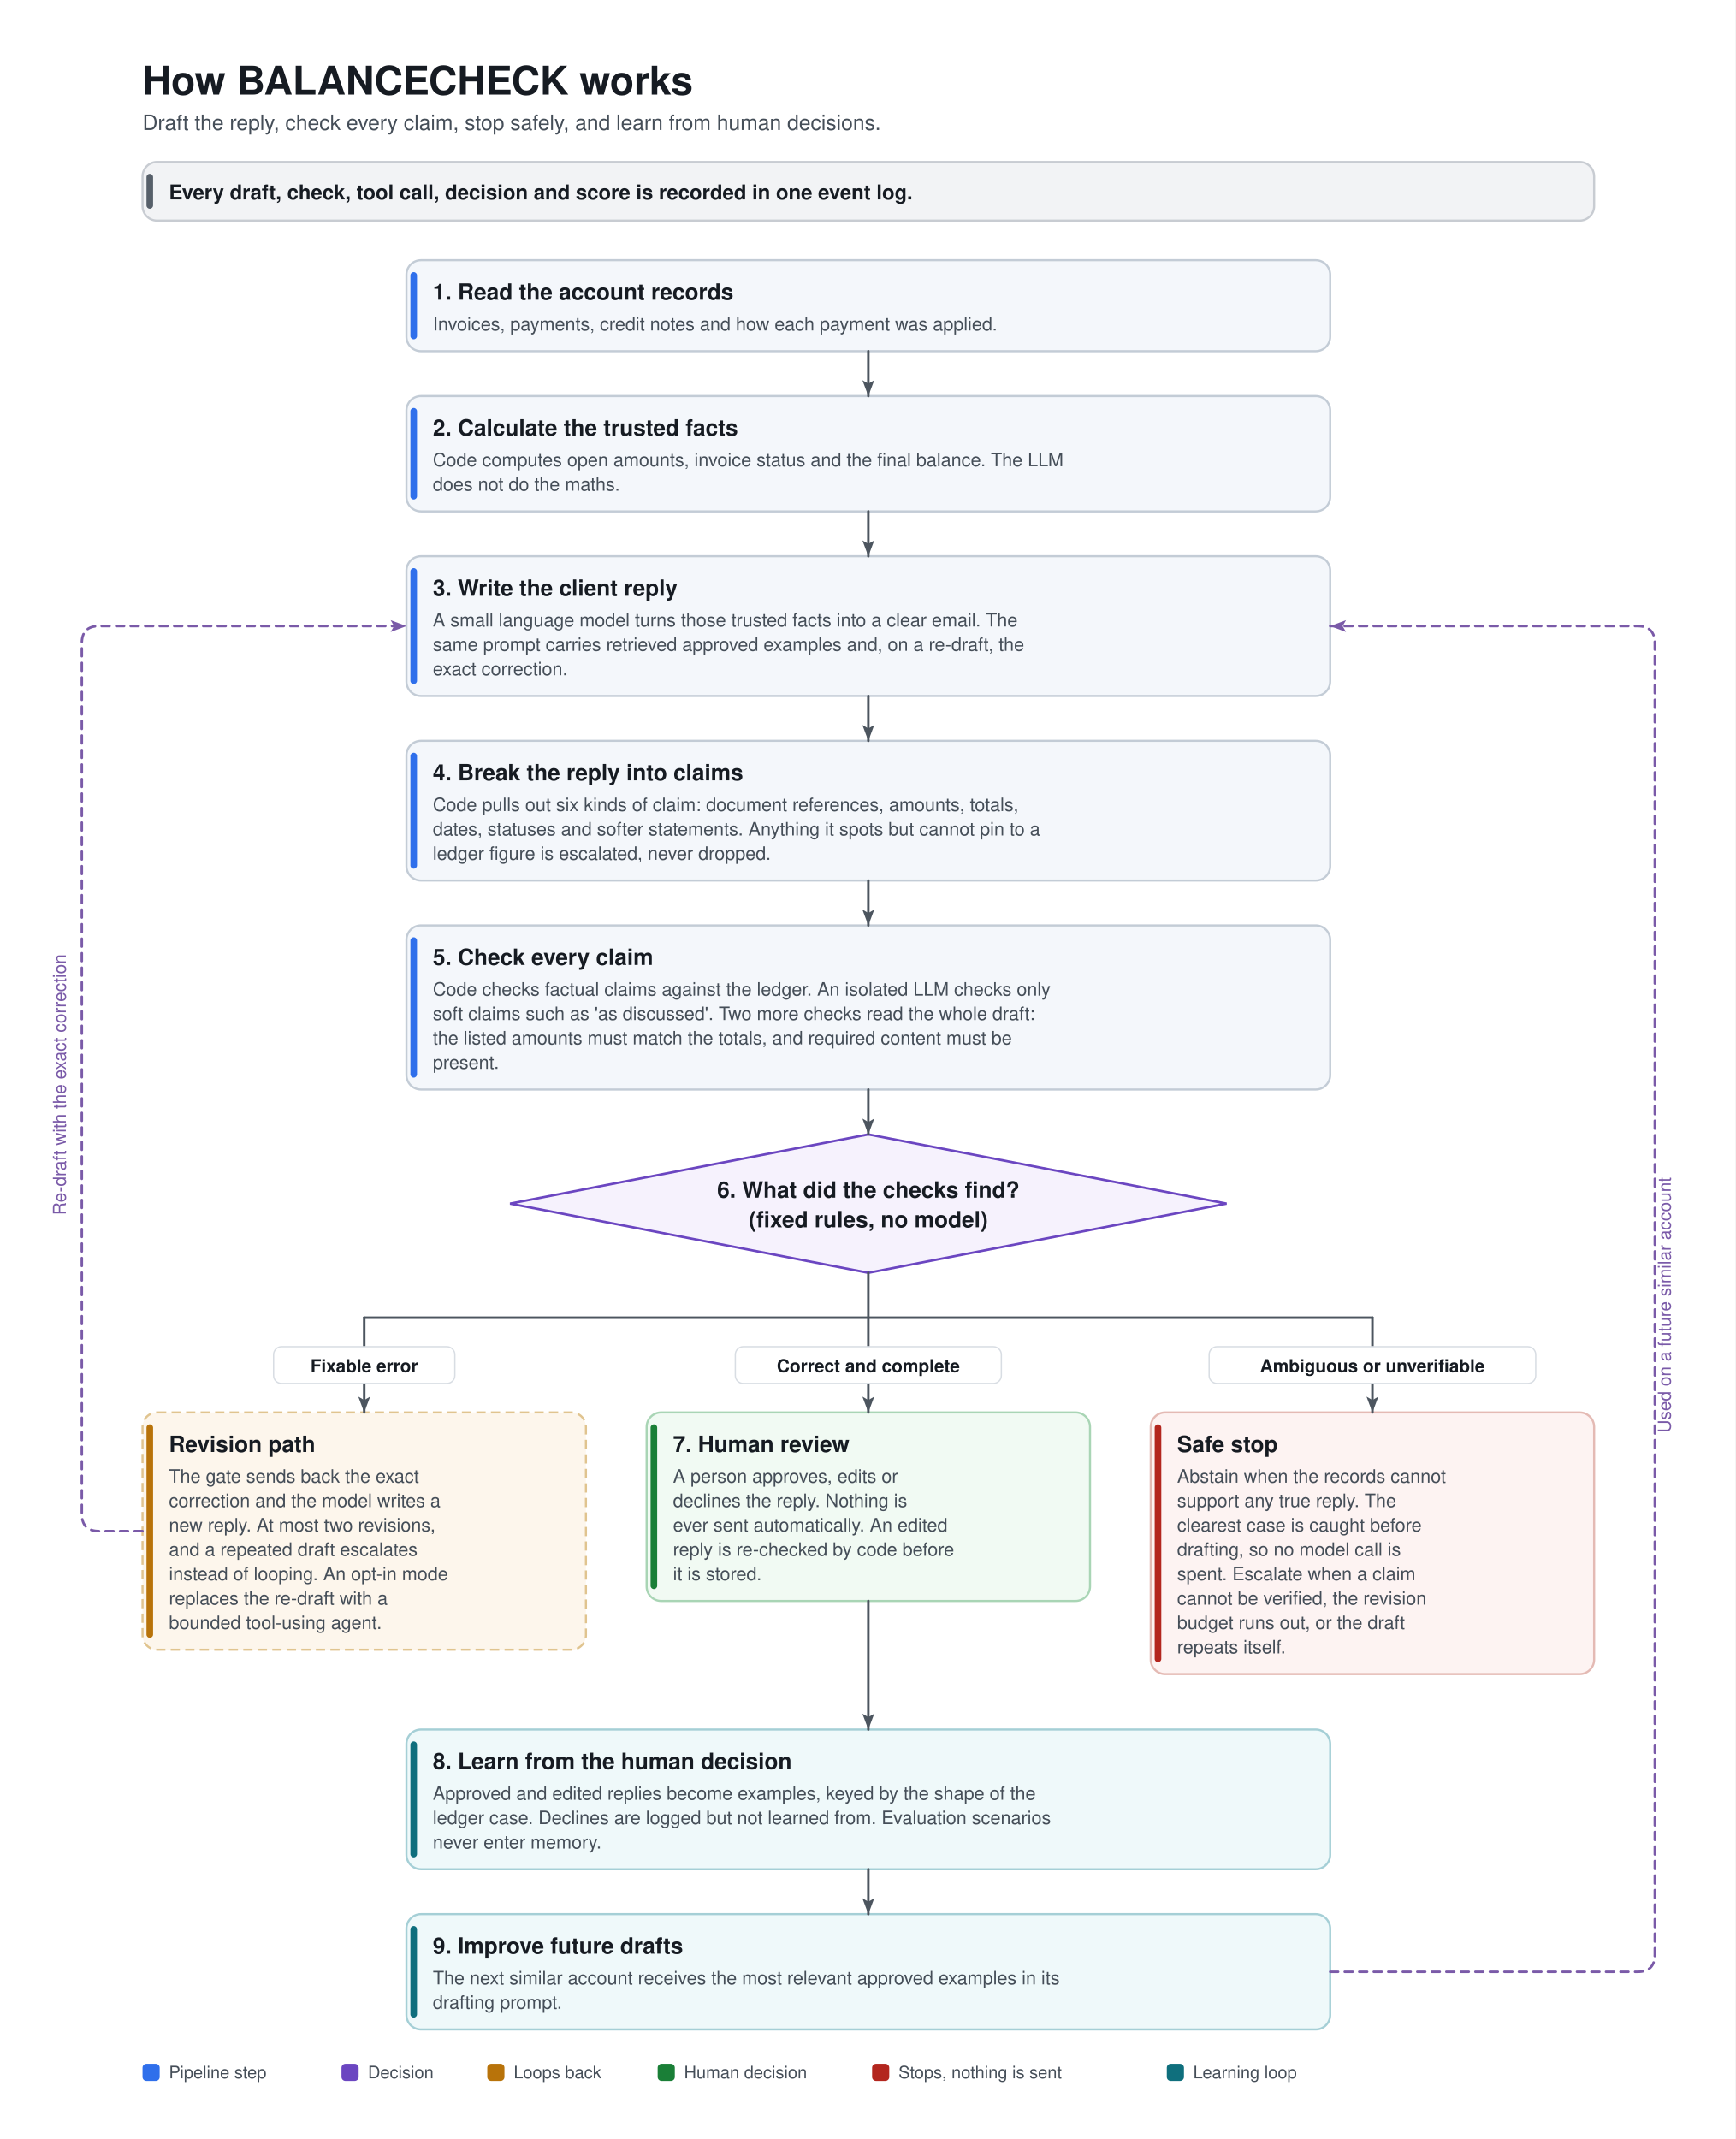
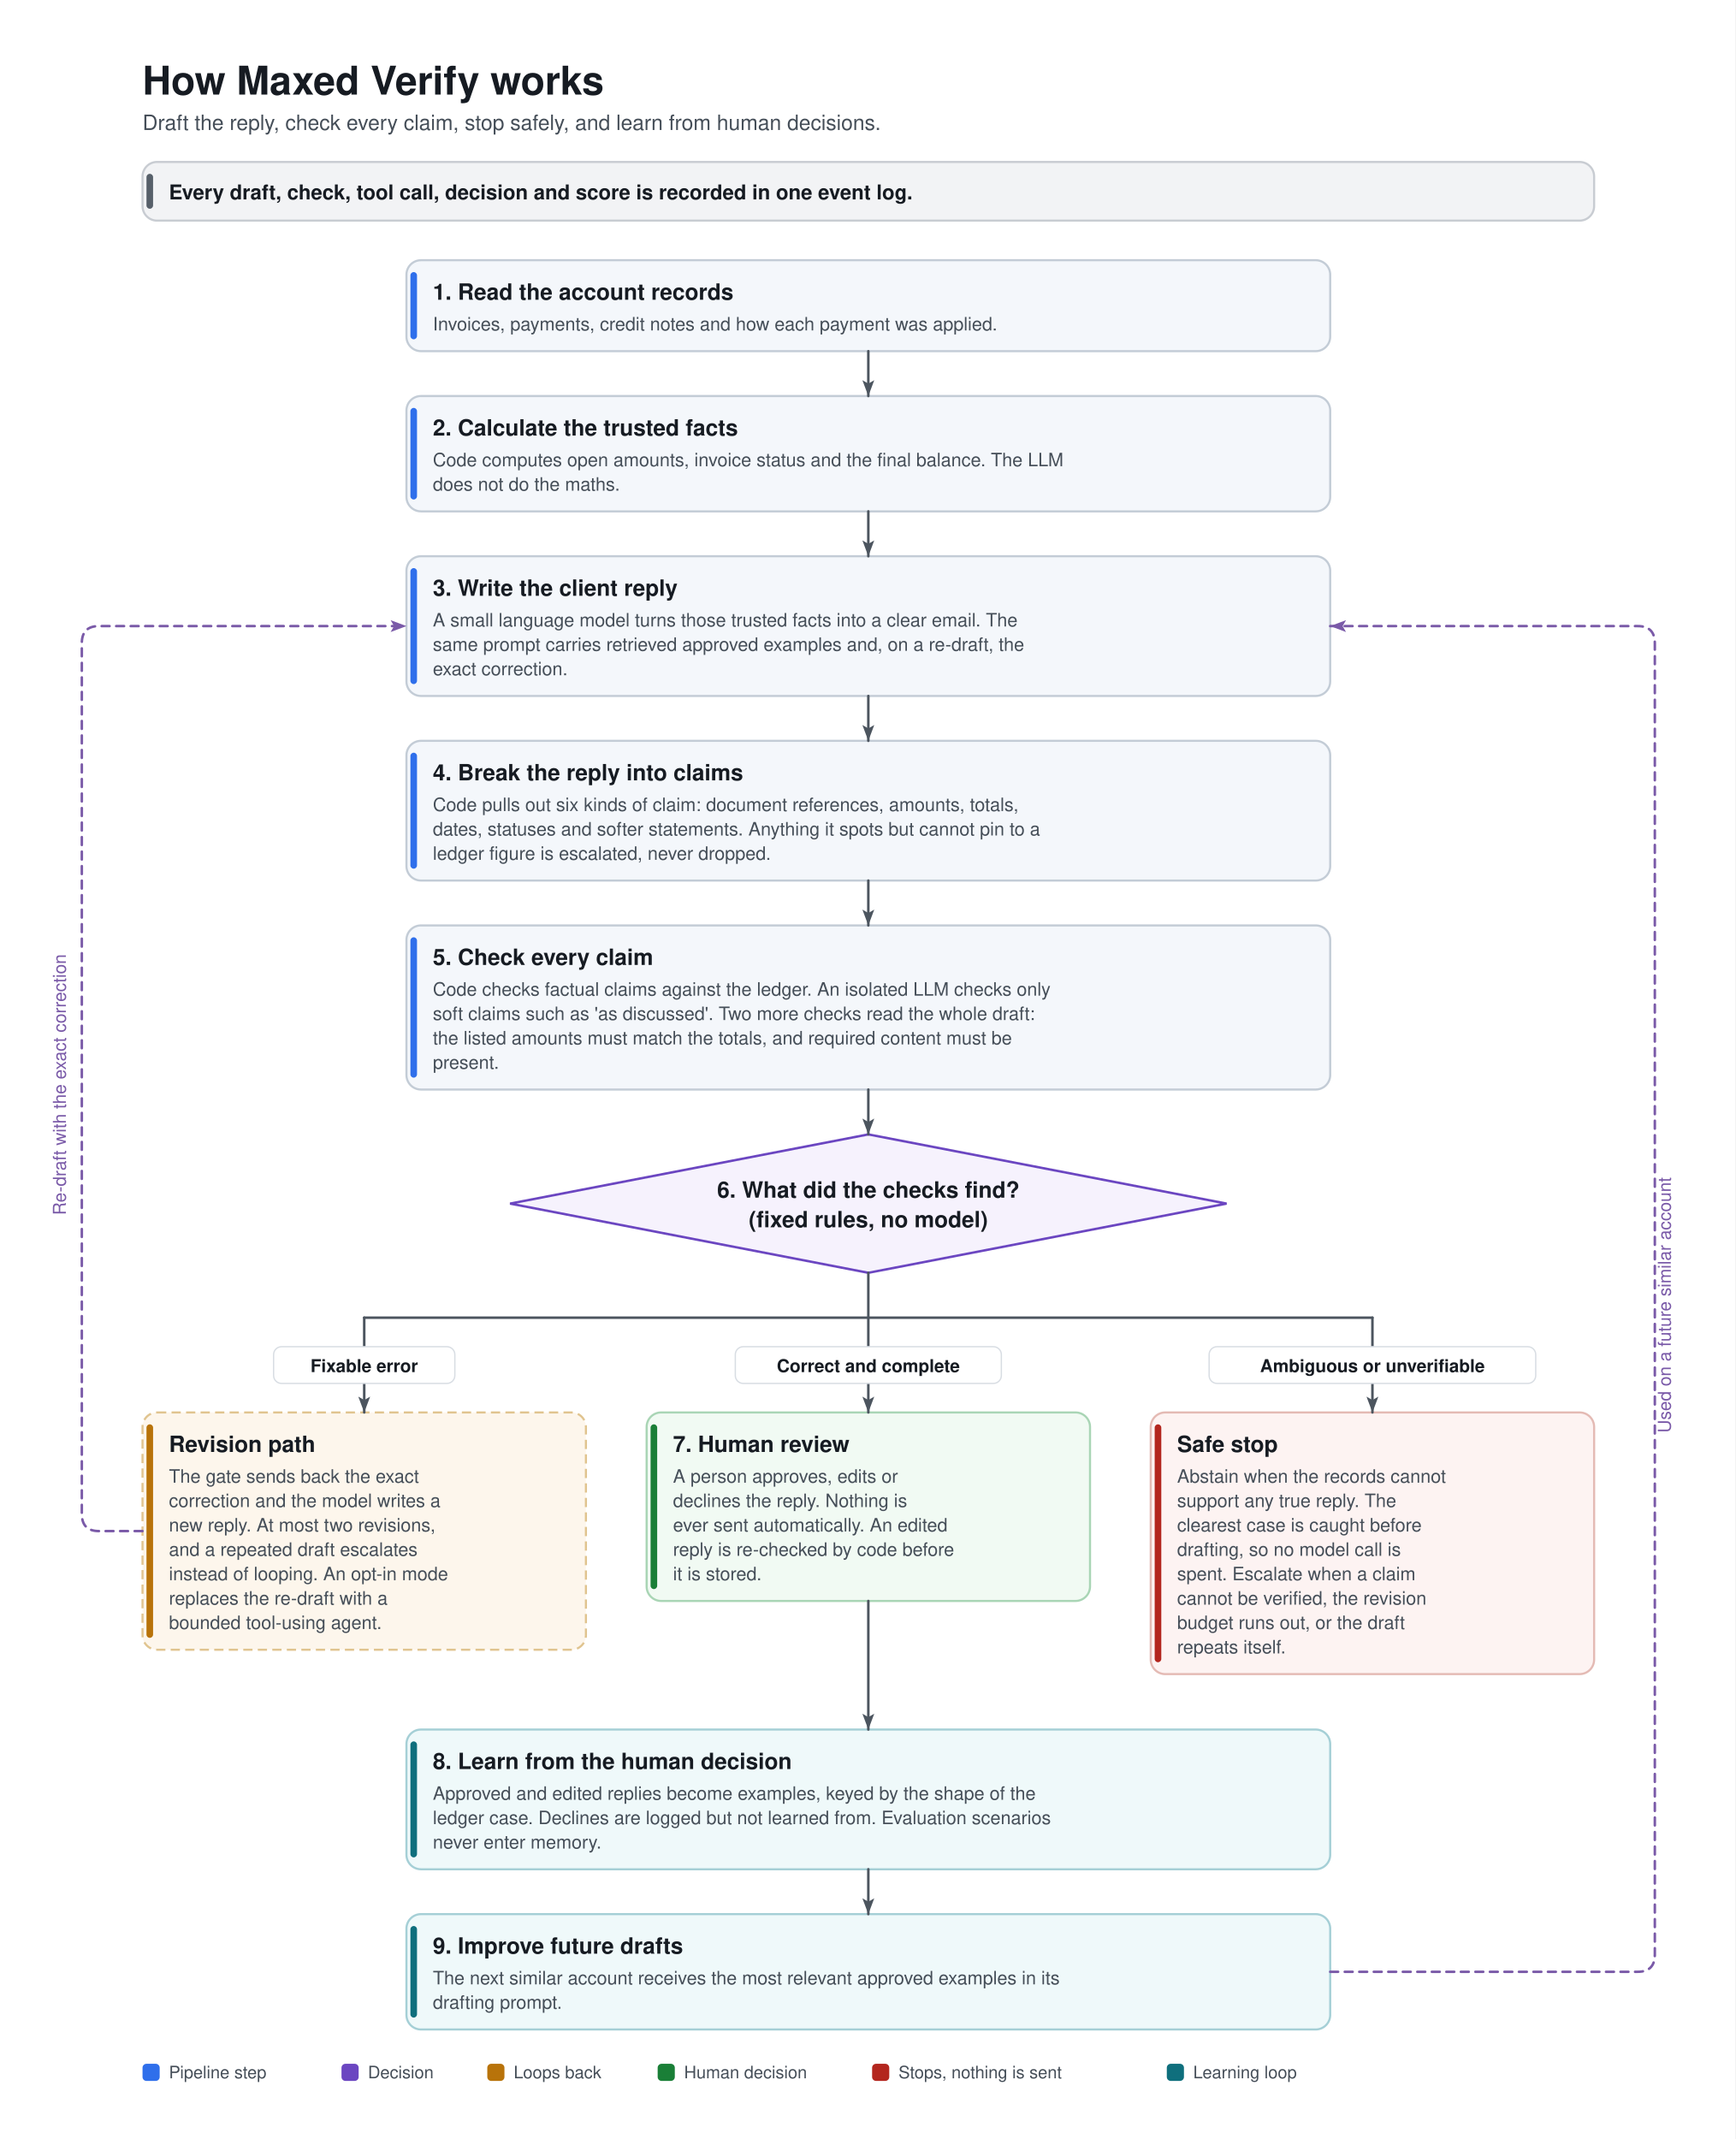
<svg xmlns="http://www.w3.org/2000/svg" width="1315.01" height="1620.88" viewBox="0 0 1315.01 1620.88" preserveAspectRatio="xMidYMid meet" role="img" aria-labelledby="ttl dsc" font-family="Helvetica Neue, Helvetica, Arial, sans-serif">
  <defs>
    <marker id="ah" markerUnits="userSpaceOnUse" markerWidth="12" markerHeight="9" refX="12" refY="4.5" viewBox="0 0 12 9" orient="auto">
      <path d="M 0 0 L 12 4.5 L 0 9 L 2.6 4.5 Z" fill="#4c555f" />
    </marker>
    <marker id="ahfb" markerUnits="userSpaceOnUse" markerWidth="12" markerHeight="9" refX="12" refY="4.5" viewBox="0 0 12 9" orient="auto">
      <path d="M 0 0 L 12 4.5 L 0 9 L 2.6 4.5 Z" fill="#7a5aa8" />
    </marker>
  </defs>
  <rect x="0" y="0" width="1315.01" height="1620.88" fill="#ffffff" />
-   <text x="108" y="71.68" font-size="30" font-weight="700" fill="#161b22">How BALANCECHECK works</text>
+   <text x="108" y="71.68" font-size="30" font-weight="700" fill="#161b22">How Maxed Verify works</text>
  <text x="108" y="98.5" font-size="16" fill="#454e58">Draft the reply, check every claim, stop safely, and learn from human decisions.</text>
  <g role="group" aria-label="Every draft, check, tool call, decision and score is recorded in one event log.">
    <rect x="108" y="122.72" width="1100" height="44.46" rx="11" ry="11" fill="#f2f3f5" stroke="#c8ccd2" stroke-width="1.6" />
    <rect x="111" y="131.72" width="5" height="26.46" rx="2.5" ry="2.5" fill="#57606a" />
    <text x="128" y="151.09" font-size="15.5" font-weight="700" fill="#161b22">Every draft, check, tool call, decision and score is recorded in one event log.</text>
  </g>
  <g role="group" aria-label="1. Read the account records">
    <rect x="308" y="197.18" width="700" height="68.92" rx="11" ry="11" fill="#f4f7fb" stroke="#c3ccd6" stroke-width="1.6" />
    <rect x="311" y="206.18" width="5" height="50.92" rx="2.5" ry="2.5" fill="#2f6feb" />
    <text x="328" y="227.13" font-size="17" font-weight="700" fill="#161b22">1. Read the account records</text>
    <text x="328" y="250.4" font-size="14" fill="#454e58">Invoices, payments, credit notes and how each payment was applied.</text>
  </g>
  <g role="group" aria-label="2. Calculate the trusted facts">
    <rect x="308" y="300.1" width="700" height="87.4" rx="11" ry="11" fill="#f4f7fb" stroke="#c3ccd6" stroke-width="1.6" />
    <rect x="311" y="309.1" width="5" height="69.4" rx="2.5" ry="2.5" fill="#2f6feb" />
    <text x="328" y="330.05" font-size="17" font-weight="700" fill="#161b22">2. Calculate the trusted facts</text>
    <text x="328" y="353.32" font-size="14" fill="#454e58">Code computes open amounts, invoice status and the final balance. The LLM</text>
    <text x="328" y="371.8" font-size="14" fill="#454e58">does not do the maths.</text>
  </g>
  <g role="group" aria-label="3. Write the client reply">
    <rect x="308" y="421.5" width="700" height="105.88" rx="11" ry="11" fill="#f4f7fb" stroke="#c3ccd6" stroke-width="1.6" />
    <rect x="311" y="430.5" width="5" height="87.88" rx="2.5" ry="2.5" fill="#2f6feb" />
    <text x="328" y="451.45" font-size="17" font-weight="700" fill="#161b22">3. Write the client reply</text>
    <text x="328" y="474.72" font-size="14" fill="#454e58">A small language model turns those trusted facts into a clear email. The</text>
    <text x="328" y="493.2" font-size="14" fill="#454e58">same prompt carries retrieved approved examples and, on a re-draft, the</text>
    <text x="328" y="511.68" font-size="14" fill="#454e58">exact correction.</text>
  </g>
  <g role="group" aria-label="4. Break the reply into claims">
    <rect x="308" y="561.38" width="700" height="105.88" rx="11" ry="11" fill="#f4f7fb" stroke="#c3ccd6" stroke-width="1.6" />
    <rect x="311" y="570.38" width="5" height="87.88" rx="2.5" ry="2.5" fill="#2f6feb" />
    <text x="328" y="591.33" font-size="17" font-weight="700" fill="#161b22">4. Break the reply into claims</text>
    <text x="328" y="614.6" font-size="14" fill="#454e58">Code pulls out six kinds of claim: document references, amounts, totals,</text>
    <text x="328" y="633.08" font-size="14" fill="#454e58">dates, statuses and softer statements. Anything it spots but cannot pin to a</text>
    <text x="328" y="651.56" font-size="14" fill="#454e58">ledger figure is escalated, never dropped.</text>
  </g>
  <g role="group" aria-label="5. Check every claim">
    <rect x="308" y="701.26" width="700" height="124.36" rx="11" ry="11" fill="#f4f7fb" stroke="#c3ccd6" stroke-width="1.6" />
    <rect x="311" y="710.26" width="5" height="106.36" rx="2.5" ry="2.5" fill="#2f6feb" />
    <text x="328" y="731.21" font-size="17" font-weight="700" fill="#161b22">5. Check every claim</text>
    <text x="328" y="754.48" font-size="14" fill="#454e58">Code checks factual claims against the ledger. An isolated LLM checks only</text>
    <text x="328" y="772.96" font-size="14" fill="#454e58">soft claims such as 'as discussed'. Two more checks read the whole draft:</text>
    <text x="328" y="791.44" font-size="14" fill="#454e58">the listed amounts must match the totals, and required content must be</text>
    <text x="328" y="809.92" font-size="14" fill="#454e58">present.</text>
  </g>
  <g role="group" aria-label="6. What did the checks find?">
    <path d="M 658 859.62 L 929.48 912.06 L 658 964.5 L 386.52 912.06 Z" fill="#f6f2fd" stroke="#6b46c1" stroke-width="1.8" />
    <text x="658" y="907.57" font-size="17" font-weight="700" text-anchor="middle" fill="#161b22">6. What did the checks find?</text>
    <text x="658" y="930.01" font-size="17" font-weight="700" text-anchor="middle" fill="#161b22">(fixed rules, no model)</text>
  </g>
  <g role="group" aria-label="Revision path">
    <rect x="108" y="1070.32" width="336" height="179.8" rx="11" ry="11" fill="#fdf6ec" stroke="#e0c48f" stroke-width="1.6" stroke-dasharray="7 4" />
    <rect x="111" y="1079.32" width="5" height="161.8" rx="2.5" ry="2.5" fill="#b8730a" />
    <text x="128" y="1100.27" font-size="17" font-weight="700" fill="#161b22">Revision path</text>
    <text x="128" y="1123.54" font-size="14" fill="#454e58">The gate sends back the exact</text>
    <text x="128" y="1142.02" font-size="14" fill="#454e58">correction and the model writes a</text>
    <text x="128" y="1160.5" font-size="14" fill="#454e58">new reply. At most two revisions,</text>
    <text x="128" y="1178.98" font-size="14" fill="#454e58">and a repeated draft escalates</text>
    <text x="128" y="1197.46" font-size="14" fill="#454e58">instead of looping. An opt-in mode</text>
    <text x="128" y="1215.94" font-size="14" fill="#454e58">replaces the re-draft with a</text>
    <text x="128" y="1234.42" font-size="14" fill="#454e58">bounded tool-using agent.</text>
  </g>
  <g role="group" aria-label="7. Human review">
    <rect x="490" y="1070.32" width="336" height="142.84" rx="11" ry="11" fill="#f1faf3" stroke="#a9d5b5" stroke-width="1.6" />
    <rect x="493" y="1079.32" width="5" height="124.84" rx="2.5" ry="2.5" fill="#1a7f37" />
    <text x="510" y="1100.27" font-size="17" font-weight="700" fill="#161b22">7. Human review</text>
    <text x="510" y="1123.54" font-size="14" fill="#454e58">A person approves, edits or</text>
    <text x="510" y="1142.02" font-size="14" fill="#454e58">declines the reply. Nothing is</text>
    <text x="510" y="1160.5" font-size="14" fill="#454e58">ever sent automatically. An edited</text>
    <text x="510" y="1178.98" font-size="14" fill="#454e58">reply is re-checked by code before</text>
    <text x="510" y="1197.46" font-size="14" fill="#454e58">it is stored.</text>
  </g>
  <g role="group" aria-label="Safe stop">
    <rect x="872" y="1070.32" width="336" height="198.28" rx="11" ry="11" fill="#fdf3f2" stroke="#e4bab4" stroke-width="1.6" />
    <rect x="875" y="1079.32" width="5" height="180.28" rx="2.5" ry="2.5" fill="#b3261e" />
    <text x="892" y="1100.27" font-size="17" font-weight="700" fill="#161b22">Safe stop</text>
    <text x="892" y="1123.54" font-size="14" fill="#454e58">Abstain when the records cannot</text>
    <text x="892" y="1142.02" font-size="14" fill="#454e58">support any true reply. The</text>
    <text x="892" y="1160.5" font-size="14" fill="#454e58">clearest case is caught before</text>
    <text x="892" y="1178.98" font-size="14" fill="#454e58">drafting, so no model call is</text>
    <text x="892" y="1197.46" font-size="14" fill="#454e58">spent. Escalate when a claim</text>
    <text x="892" y="1215.94" font-size="14" fill="#454e58">cannot be verified, the revision</text>
    <text x="892" y="1234.42" font-size="14" fill="#454e58">budget runs out, or the draft</text>
    <text x="892" y="1252.9" font-size="14" fill="#454e58">repeats itself.</text>
  </g>
  <g role="group" aria-label="8. Learn from the human decision">
    <rect x="308" y="1310.6" width="700" height="105.88" rx="11" ry="11" fill="#eff9fa" stroke="#a5cfd6" stroke-width="1.6" />
    <rect x="311" y="1319.6" width="5" height="87.88" rx="2.5" ry="2.5" fill="#0f6f7d" />
    <text x="328" y="1340.55" font-size="17" font-weight="700" fill="#161b22">8. Learn from the human decision</text>
    <text x="328" y="1363.82" font-size="14" fill="#454e58">Approved and edited replies become examples, keyed by the shape of the</text>
    <text x="328" y="1382.3" font-size="14" fill="#454e58">ledger case. Declines are logged but not learned from. Evaluation scenarios</text>
    <text x="328" y="1400.78" font-size="14" fill="#454e58">never enter memory.</text>
  </g>
  <g role="group" aria-label="9. Improve future drafts">
    <rect x="308" y="1450.48" width="700" height="87.4" rx="11" ry="11" fill="#eff9fa" stroke="#a5cfd6" stroke-width="1.6" />
    <rect x="311" y="1459.48" width="5" height="69.4" rx="2.5" ry="2.5" fill="#0f6f7d" />
    <text x="328" y="1480.43" font-size="17" font-weight="700" fill="#161b22">9. Improve future drafts</text>
    <text x="328" y="1503.7" font-size="14" fill="#454e58">The next similar account receives the most relevant approved examples in its</text>
    <text x="328" y="1522.18" font-size="14" fill="#454e58">drafting prompt.</text>
  </g>
  <path d="M 658 266.1 L 658 300.1" fill="none" stroke="#4c555f" stroke-width="1.9" stroke-linecap="round" marker-end="url(#ah)" />
  <path d="M 658 387.5 L 658 421.5" fill="none" stroke="#4c555f" stroke-width="1.9" stroke-linecap="round" marker-end="url(#ah)" />
  <path d="M 658 527.38 L 658 561.38" fill="none" stroke="#4c555f" stroke-width="1.9" stroke-linecap="round" marker-end="url(#ah)" />
  <path d="M 658 667.26 L 658 701.26" fill="none" stroke="#4c555f" stroke-width="1.9" stroke-linecap="round" marker-end="url(#ah)" />
  <path d="M 658 825.62 L 658 859.62" fill="none" stroke="#4c555f" stroke-width="1.9" stroke-linecap="round" marker-end="url(#ah)" />
  <path d="M 658 1213.16 L 658 1310.6" fill="none" stroke="#4c555f" stroke-width="1.9" stroke-linecap="round" marker-end="url(#ah)" />
  <path d="M 658 1416.48 L 658 1450.48" fill="none" stroke="#4c555f" stroke-width="1.9" stroke-linecap="round" marker-end="url(#ah)" />
  <path d="M 658 964.5 L 658 998.5" fill="none" stroke="#4c555f" stroke-width="1.9" stroke-linecap="round" />
  <path d="M 276 998.5 L 1040 998.5" fill="none" stroke="#4c555f" stroke-width="1.9" stroke-linecap="round" />
  <path d="M 276 998.5 L 276 1020.5" fill="none" stroke="#4c555f" stroke-width="1.9" stroke-linecap="round" />
  <path d="M 276 1048.32 L 276 1070.32" fill="none" stroke="#4c555f" stroke-width="1.9" stroke-linecap="round" marker-end="url(#ah)" />
  <path d="M 658 998.5 L 658 1020.5" fill="none" stroke="#4c555f" stroke-width="1.9" stroke-linecap="round" />
  <path d="M 658 1048.32 L 658 1070.32" fill="none" stroke="#4c555f" stroke-width="1.9" stroke-linecap="round" marker-end="url(#ah)" />
  <path d="M 1040 998.5 L 1040 1020.5" fill="none" stroke="#4c555f" stroke-width="1.9" stroke-linecap="round" />
  <path d="M 1040 1048.32 L 1040 1070.32" fill="none" stroke="#4c555f" stroke-width="1.9" stroke-linecap="round" marker-end="url(#ah)" />
  <rect x="207.33" y="1020.5" width="137.34" height="27.82" rx="6" ry="6" fill="#ffffff" stroke="#d8dde3" stroke-width="1" />
  <text x="276" y="1039.76" font-size="13.5" font-weight="700" text-anchor="middle" fill="#161b22">Fixable error</text>
  <rect x="557.2" y="1020.5" width="201.6" height="27.82" rx="6" ry="6" fill="#ffffff" stroke="#d8dde3" stroke-width="1" />
  <text x="658" y="1039.76" font-size="13.5" font-weight="700" text-anchor="middle" fill="#161b22">Correct and complete</text>
  <rect x="916.25" y="1020.5" width="247.5" height="27.82" rx="6" ry="6" fill="#ffffff" stroke="#d8dde3" stroke-width="1" />
  <text x="1040" y="1039.76" font-size="13.5" font-weight="700" text-anchor="middle" fill="#161b22">Ambiguous or unverifiable</text>
  <path d="M 108 1160.22 L 75 1160.22 Q 62 1160.22 62 1147.22 L 62 487.44 Q 62 474.44 75 474.44 L 308 474.44" fill="none" stroke="#7a5aa8" stroke-width="1.9" stroke-dasharray="6 5" stroke-linecap="round" marker-end="url(#ahfb)" />
  <text x="49.9" y="821.92" font-size="13.5" fill="#7a5aa8" text-anchor="middle" transform="rotate(-90 49.9 821.92)">Re-draft with the exact correction</text>
  <path d="M 1008 1494.18 L 1241 1494.18 Q 1254 1494.18 1254 1481.18 L 1254 487.44 Q 1254 474.44 1241 474.44 L 1008 474.44" fill="none" stroke="#7a5aa8" stroke-width="1.9" stroke-dasharray="6 5" stroke-linecap="round" marker-end="url(#ahfb)" />
  <text x="1266.1" y="988.9" font-size="13.5" fill="#7a5aa8" text-anchor="middle" transform="rotate(-90 1266.1 988.9)">Used on a future similar account</text>
  <rect x="108" y="1563.88" width="13" height="13" rx="3" ry="3" fill="#2f6feb" />
  <text x="128" y="1574.88" font-size="13" fill="#454e58">Pipeline step</text>
  <rect x="258.78" y="1563.88" width="13" height="13" rx="3" ry="3" fill="#6b46c1" />
  <text x="278.78" y="1574.88" font-size="13" fill="#454e58">Decision</text>
  <rect x="369.26" y="1563.88" width="13" height="13" rx="3" ry="3" fill="#b8730a" />
  <text x="389.26" y="1574.88" font-size="13" fill="#454e58">Loops back</text>
  <rect x="498.36" y="1563.88" width="13" height="13" rx="3" ry="3" fill="#1a7f37" />
  <text x="518.36" y="1574.88" font-size="13" fill="#454e58">Human decision</text>
  <rect x="660.86" y="1563.88" width="13" height="13" rx="3" ry="3" fill="#b3261e" />
  <text x="680.86" y="1574.88" font-size="13" fill="#454e58">Stops, nothing is sent</text>
  <rect x="884.18" y="1563.88" width="13" height="13" rx="3" ry="3" fill="#0f6f7d" />
  <text x="904.18" y="1574.88" font-size="13" fill="#454e58">Learning loop</text>
</svg>
